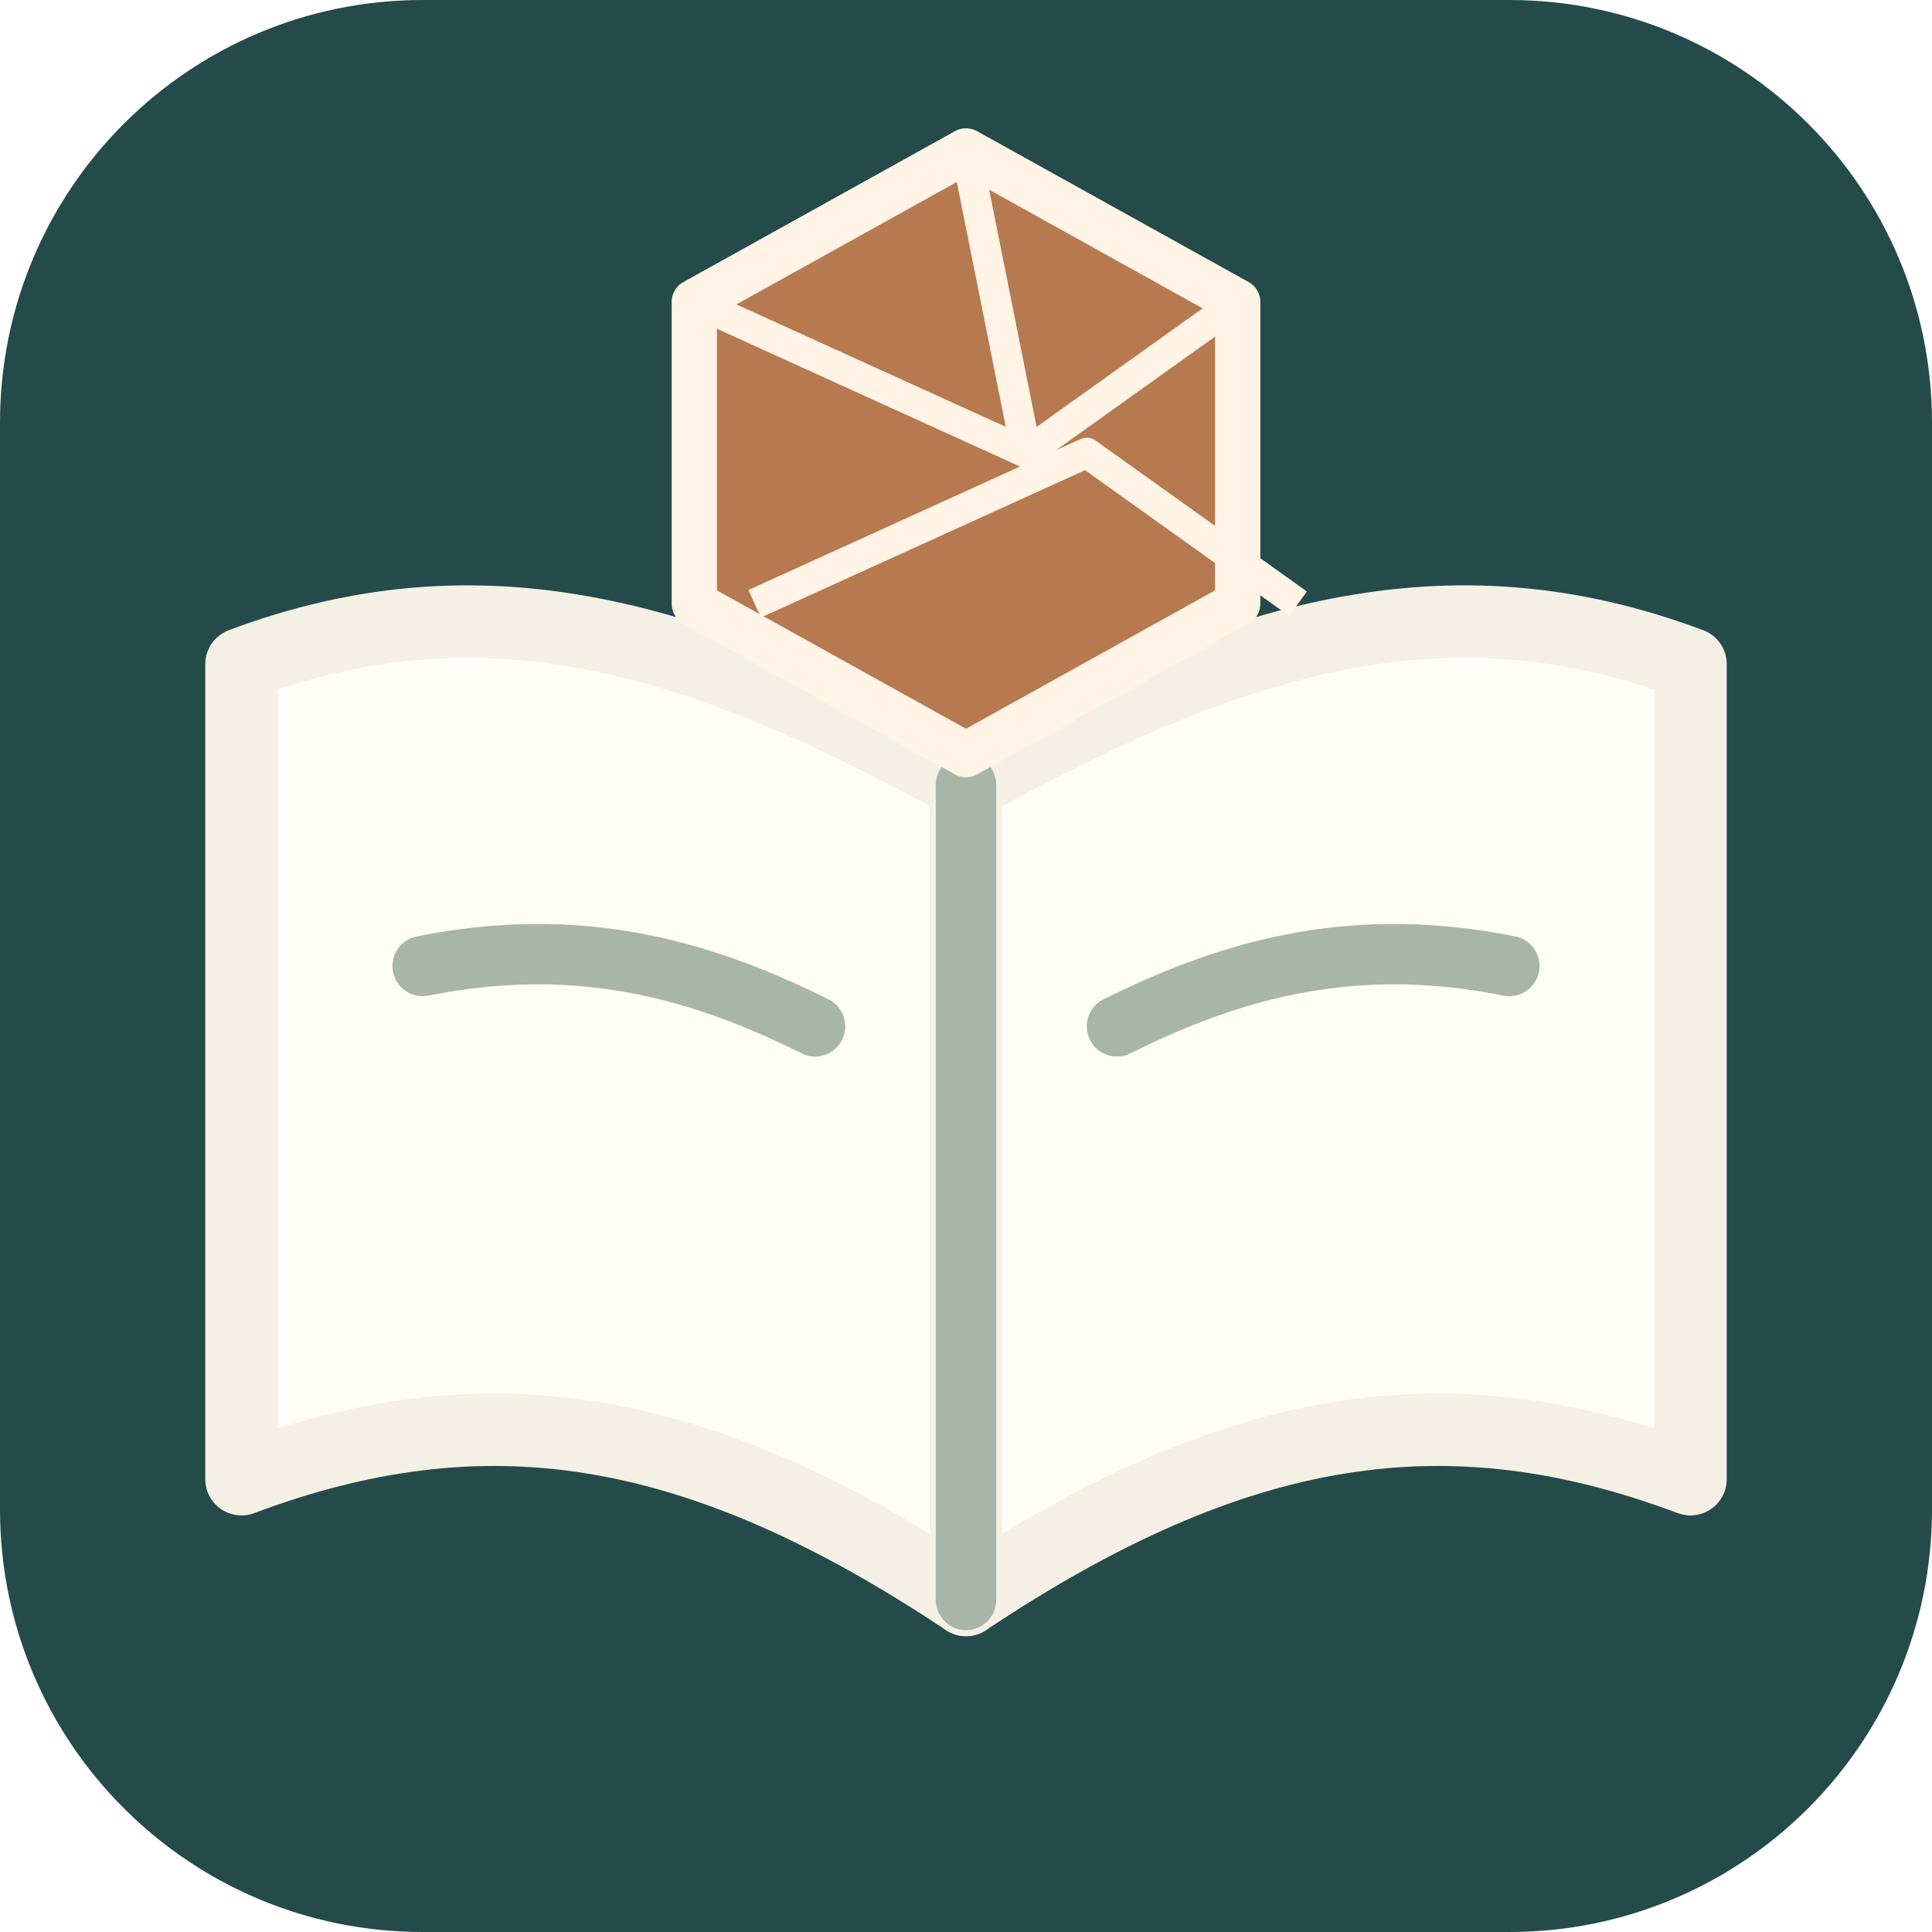
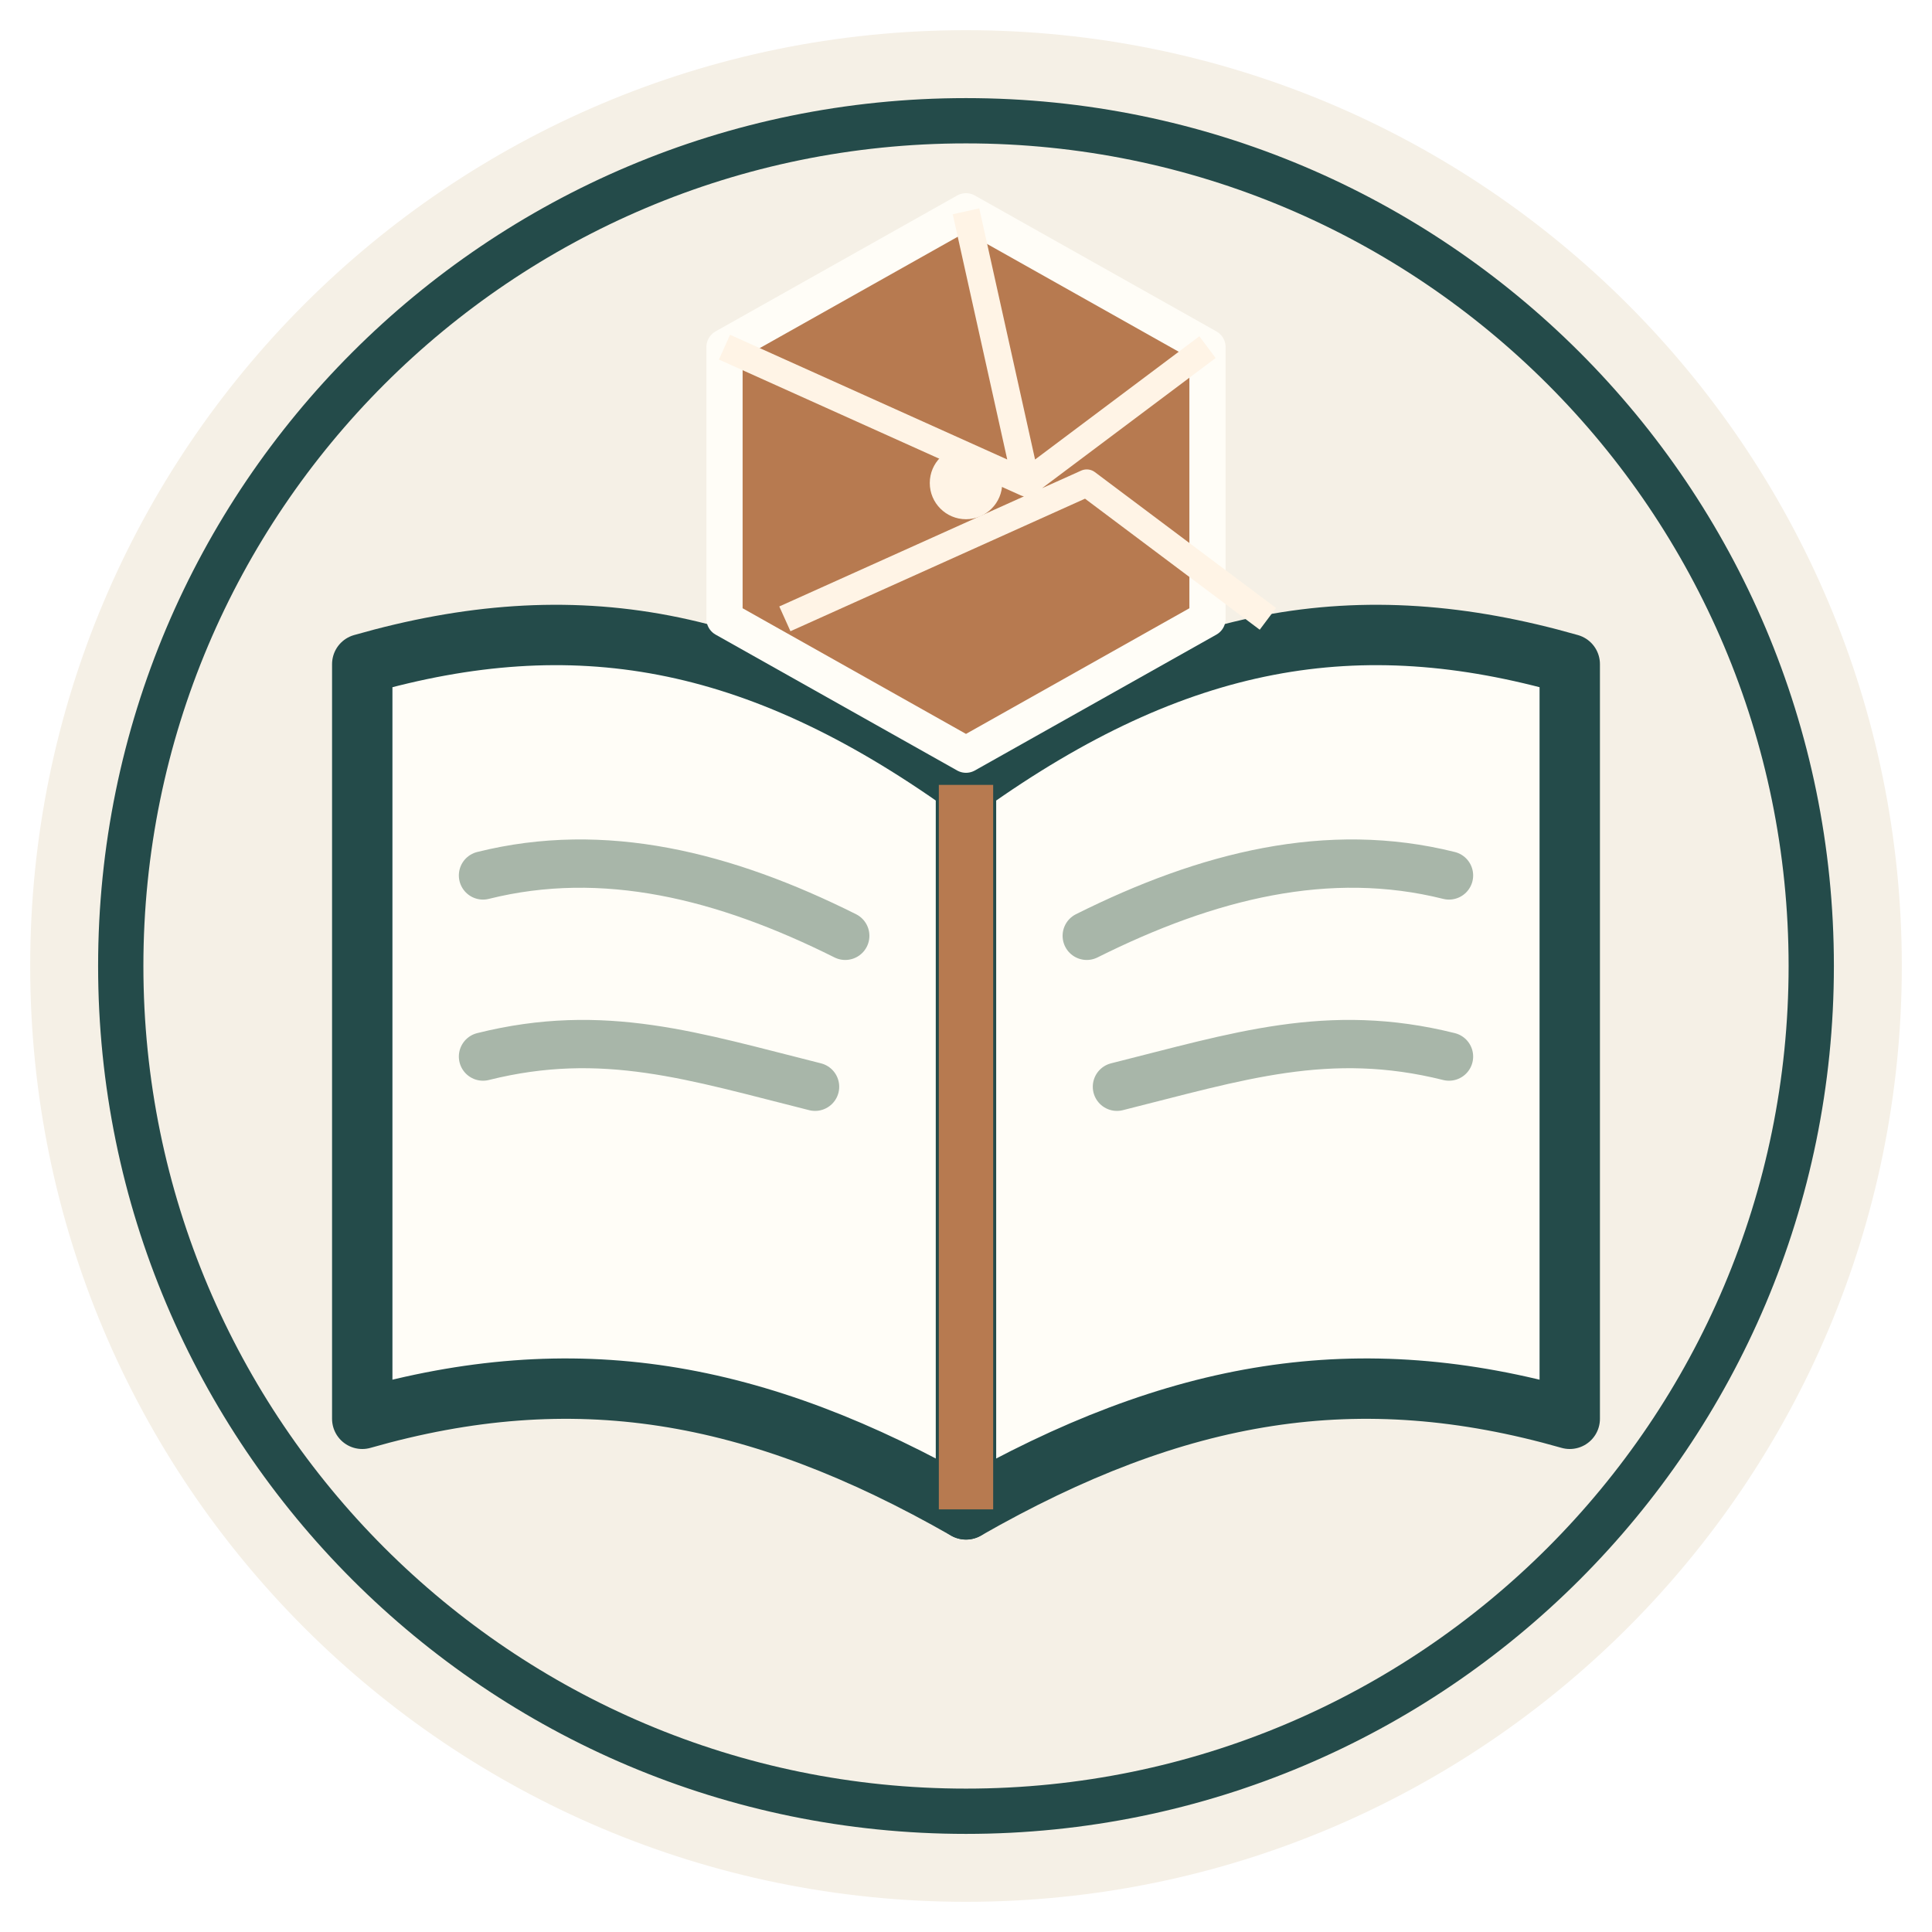
- <svg xmlns="http://www.w3.org/2000/svg" viewBox="0 0 64 64">
-   <rect width="64" height="64" rx="14" fill="#244b4a" />
-   <path d="M8 22c8-3 15-1 24 4v27c-9-6-16-7-24-4z" fill="#fffdf7" stroke="#f5f0e6" stroke-width="2.4" stroke-linejoin="round" />
-   <path d="M56 22c-8-3-15-1-24 4v27c9-6 16-7 24-4z" fill="#fffdf7" stroke="#f5f0e6" stroke-width="2.4" stroke-linejoin="round" />
-   <path d="M32 26v27M14 32c5-1 9 0 13 2M50 32c-5-1-9 0-13 2" fill="none" stroke="#a8b6a9" stroke-width="2" stroke-linecap="round" />
-   <path d="m32 5 9 5v10l-9 5-9-5V10z" fill="#b77a50" stroke="#fff4e6" stroke-width="1.5" stroke-linejoin="round" />
-   <path d="m32 5 2 10-11-5m11 5 7-5m-16 10 11-5 7 5" fill="none" stroke="#fff4e6" stroke-width="1" stroke-linejoin="round" />
+ <svg xmlns="http://www.w3.org/2000/svg" viewBox="0 0 64 64" role="img" aria-label="キャラクターシート帳">
+   <circle cx="32" cy="32" r="31" fill="#f5f0e6" />
+   <circle cx="32" cy="32" r="28" fill="none" stroke="#244b4a" stroke-width="1.5" />
+   <path d="M12 22c7-2 13-1 20 4v24c-7-4-13-5-20-3z" fill="#fffdf7" stroke="#244b4a" stroke-width="2" stroke-linejoin="round" />
+   <path d="M52 22c-7-2-13-1-20 4v24c7-4 13-5 20-3z" fill="#fffdf7" stroke="#244b4a" stroke-width="2" stroke-linejoin="round" />
+   <path d="M32 26v24" stroke="#b77a50" stroke-width="1.8" />
+   <path d="M16 29c4-1 8 0 12 2M16 35c4-1 7 0 11 1M48 29c-4-1-8 0-12 2M48 35c-4-1-7 0-11 1" fill="none" stroke="#a8b6a9" stroke-width="1.6" stroke-linecap="round" />
+   <path d="m32 7 8 4.5v9L32 25l-8-4.5v-9z" fill="#b77a50" stroke="#fffdf7" stroke-width="1.2" stroke-linejoin="round" />
+   <path d="m32 7 2 9-10-4.5m10 4.5 6-4.5m-14 9 10-4.5 6 4.5" fill="none" stroke="#fff4e6" stroke-width=".9" stroke-linejoin="round" />
+   <circle cx="32" cy="16" r="1.2" fill="#fff4e6" />
</svg>
